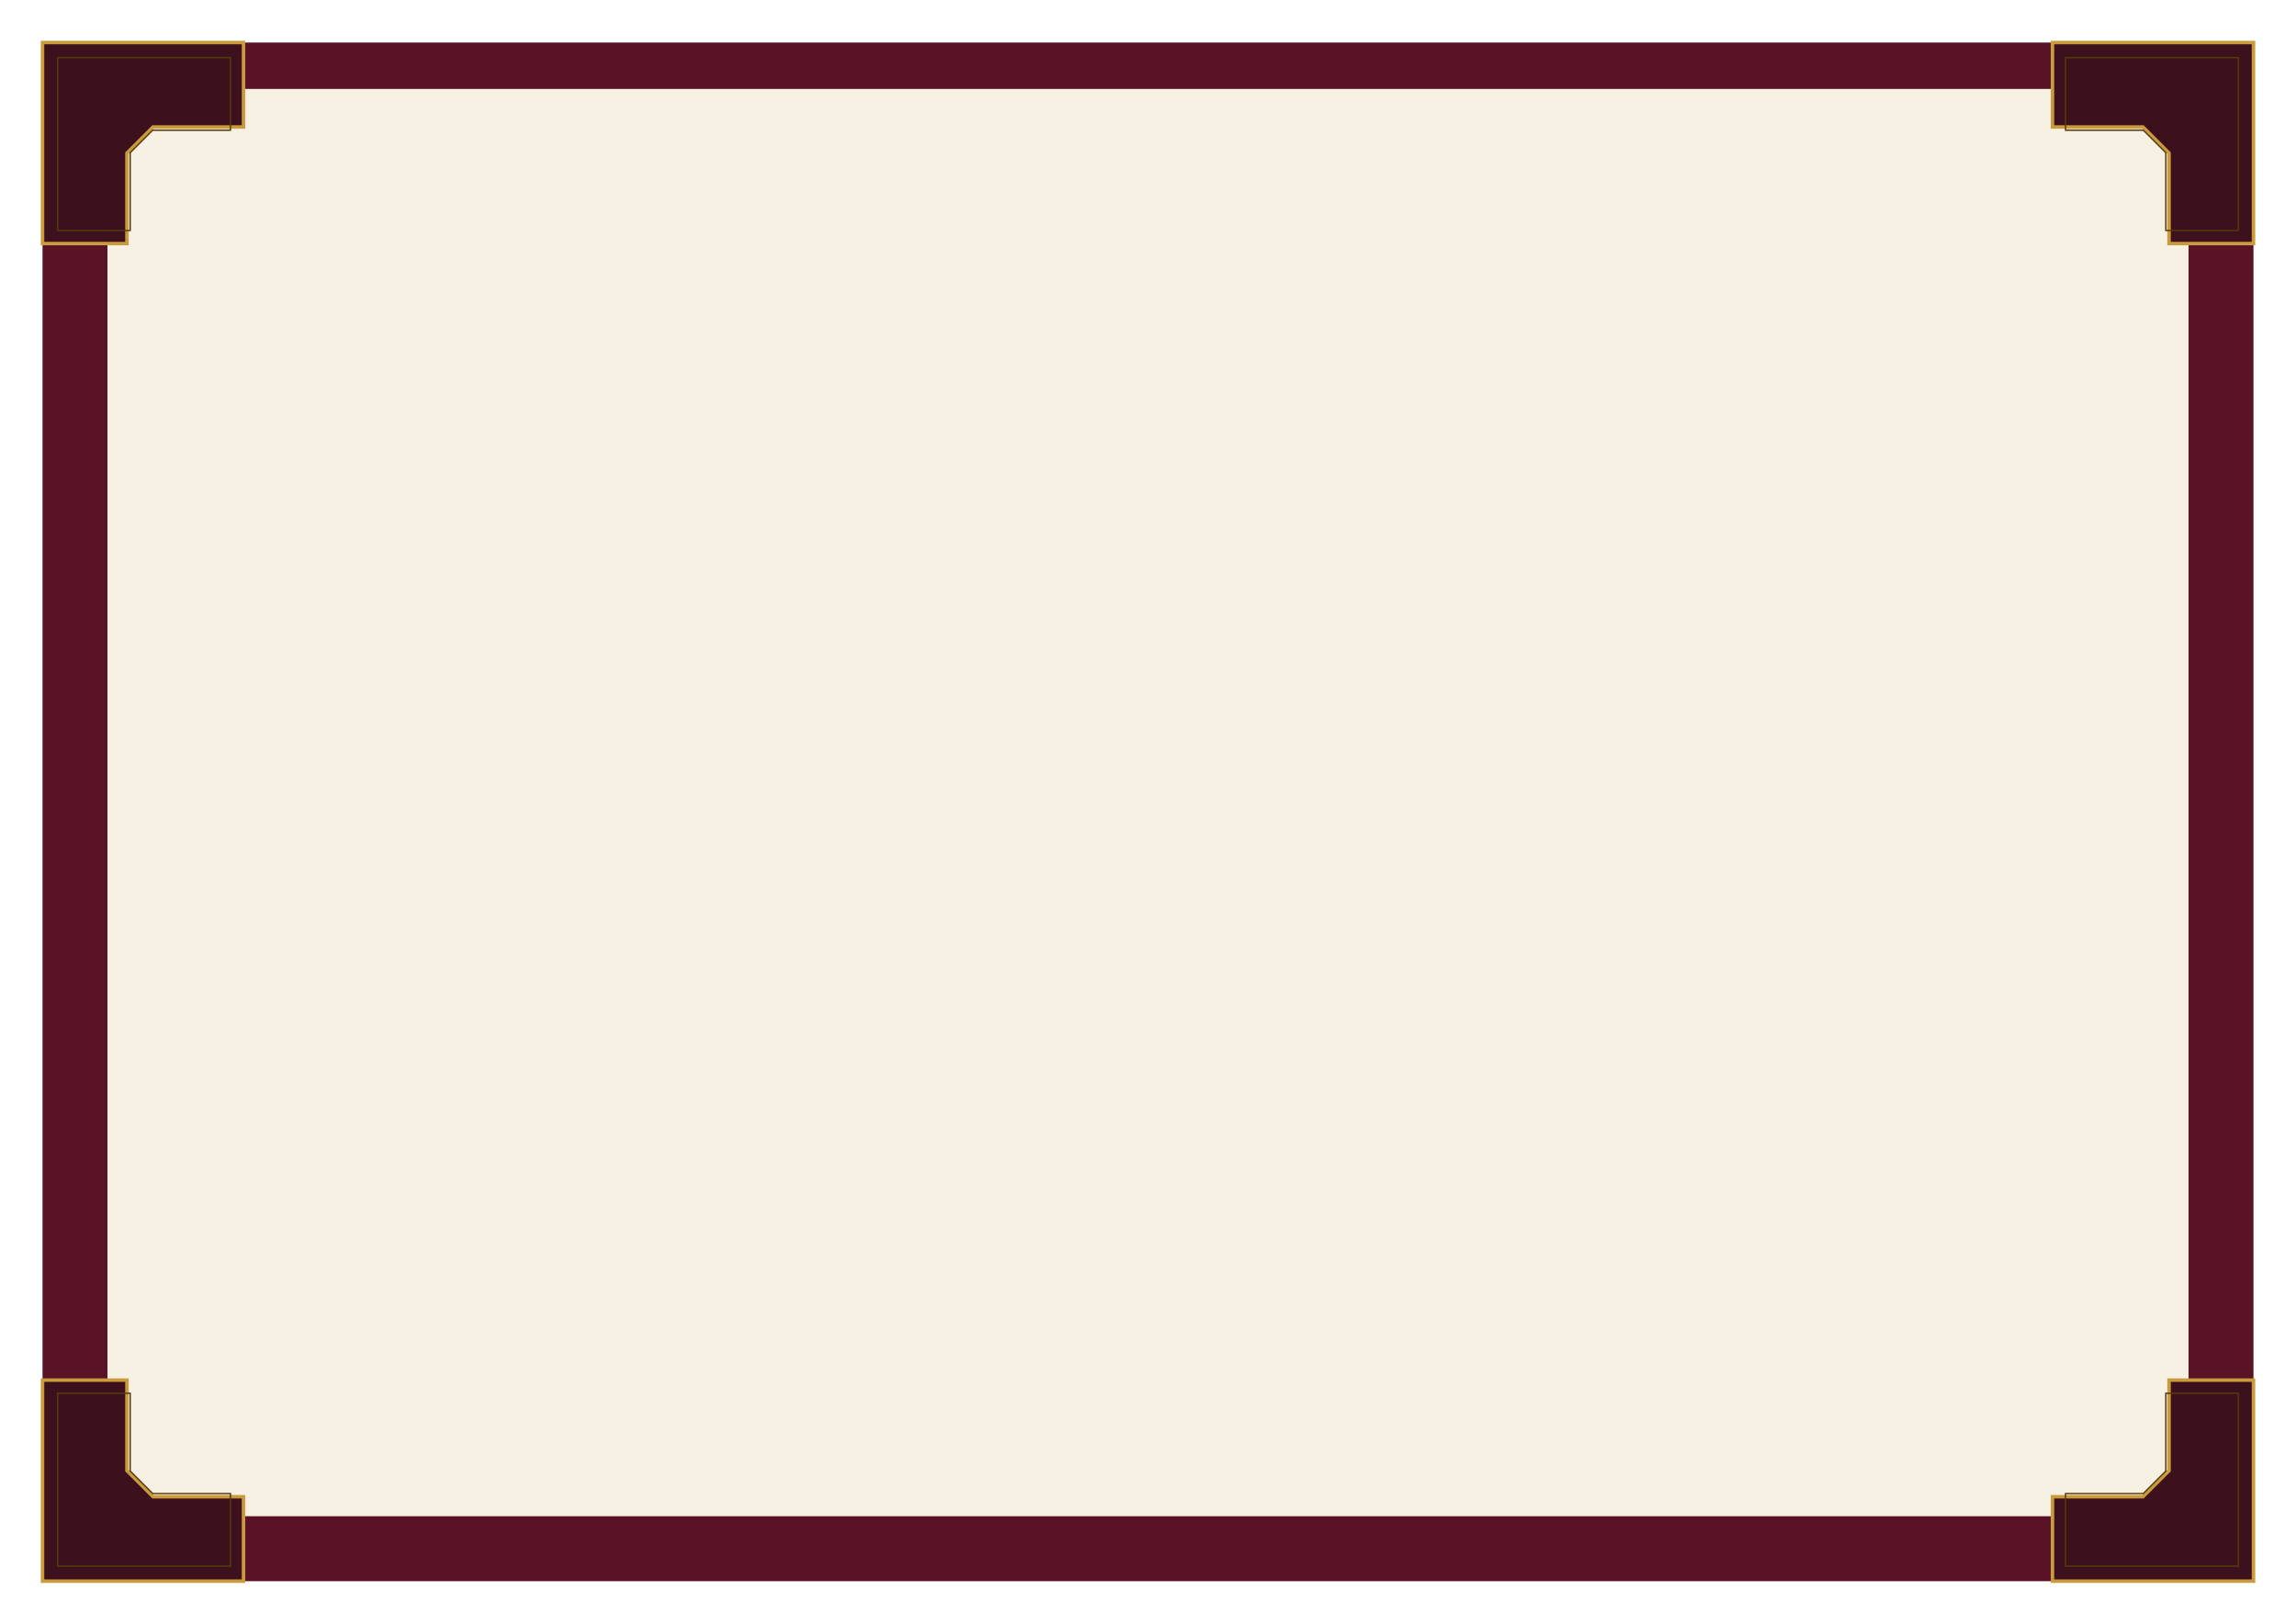
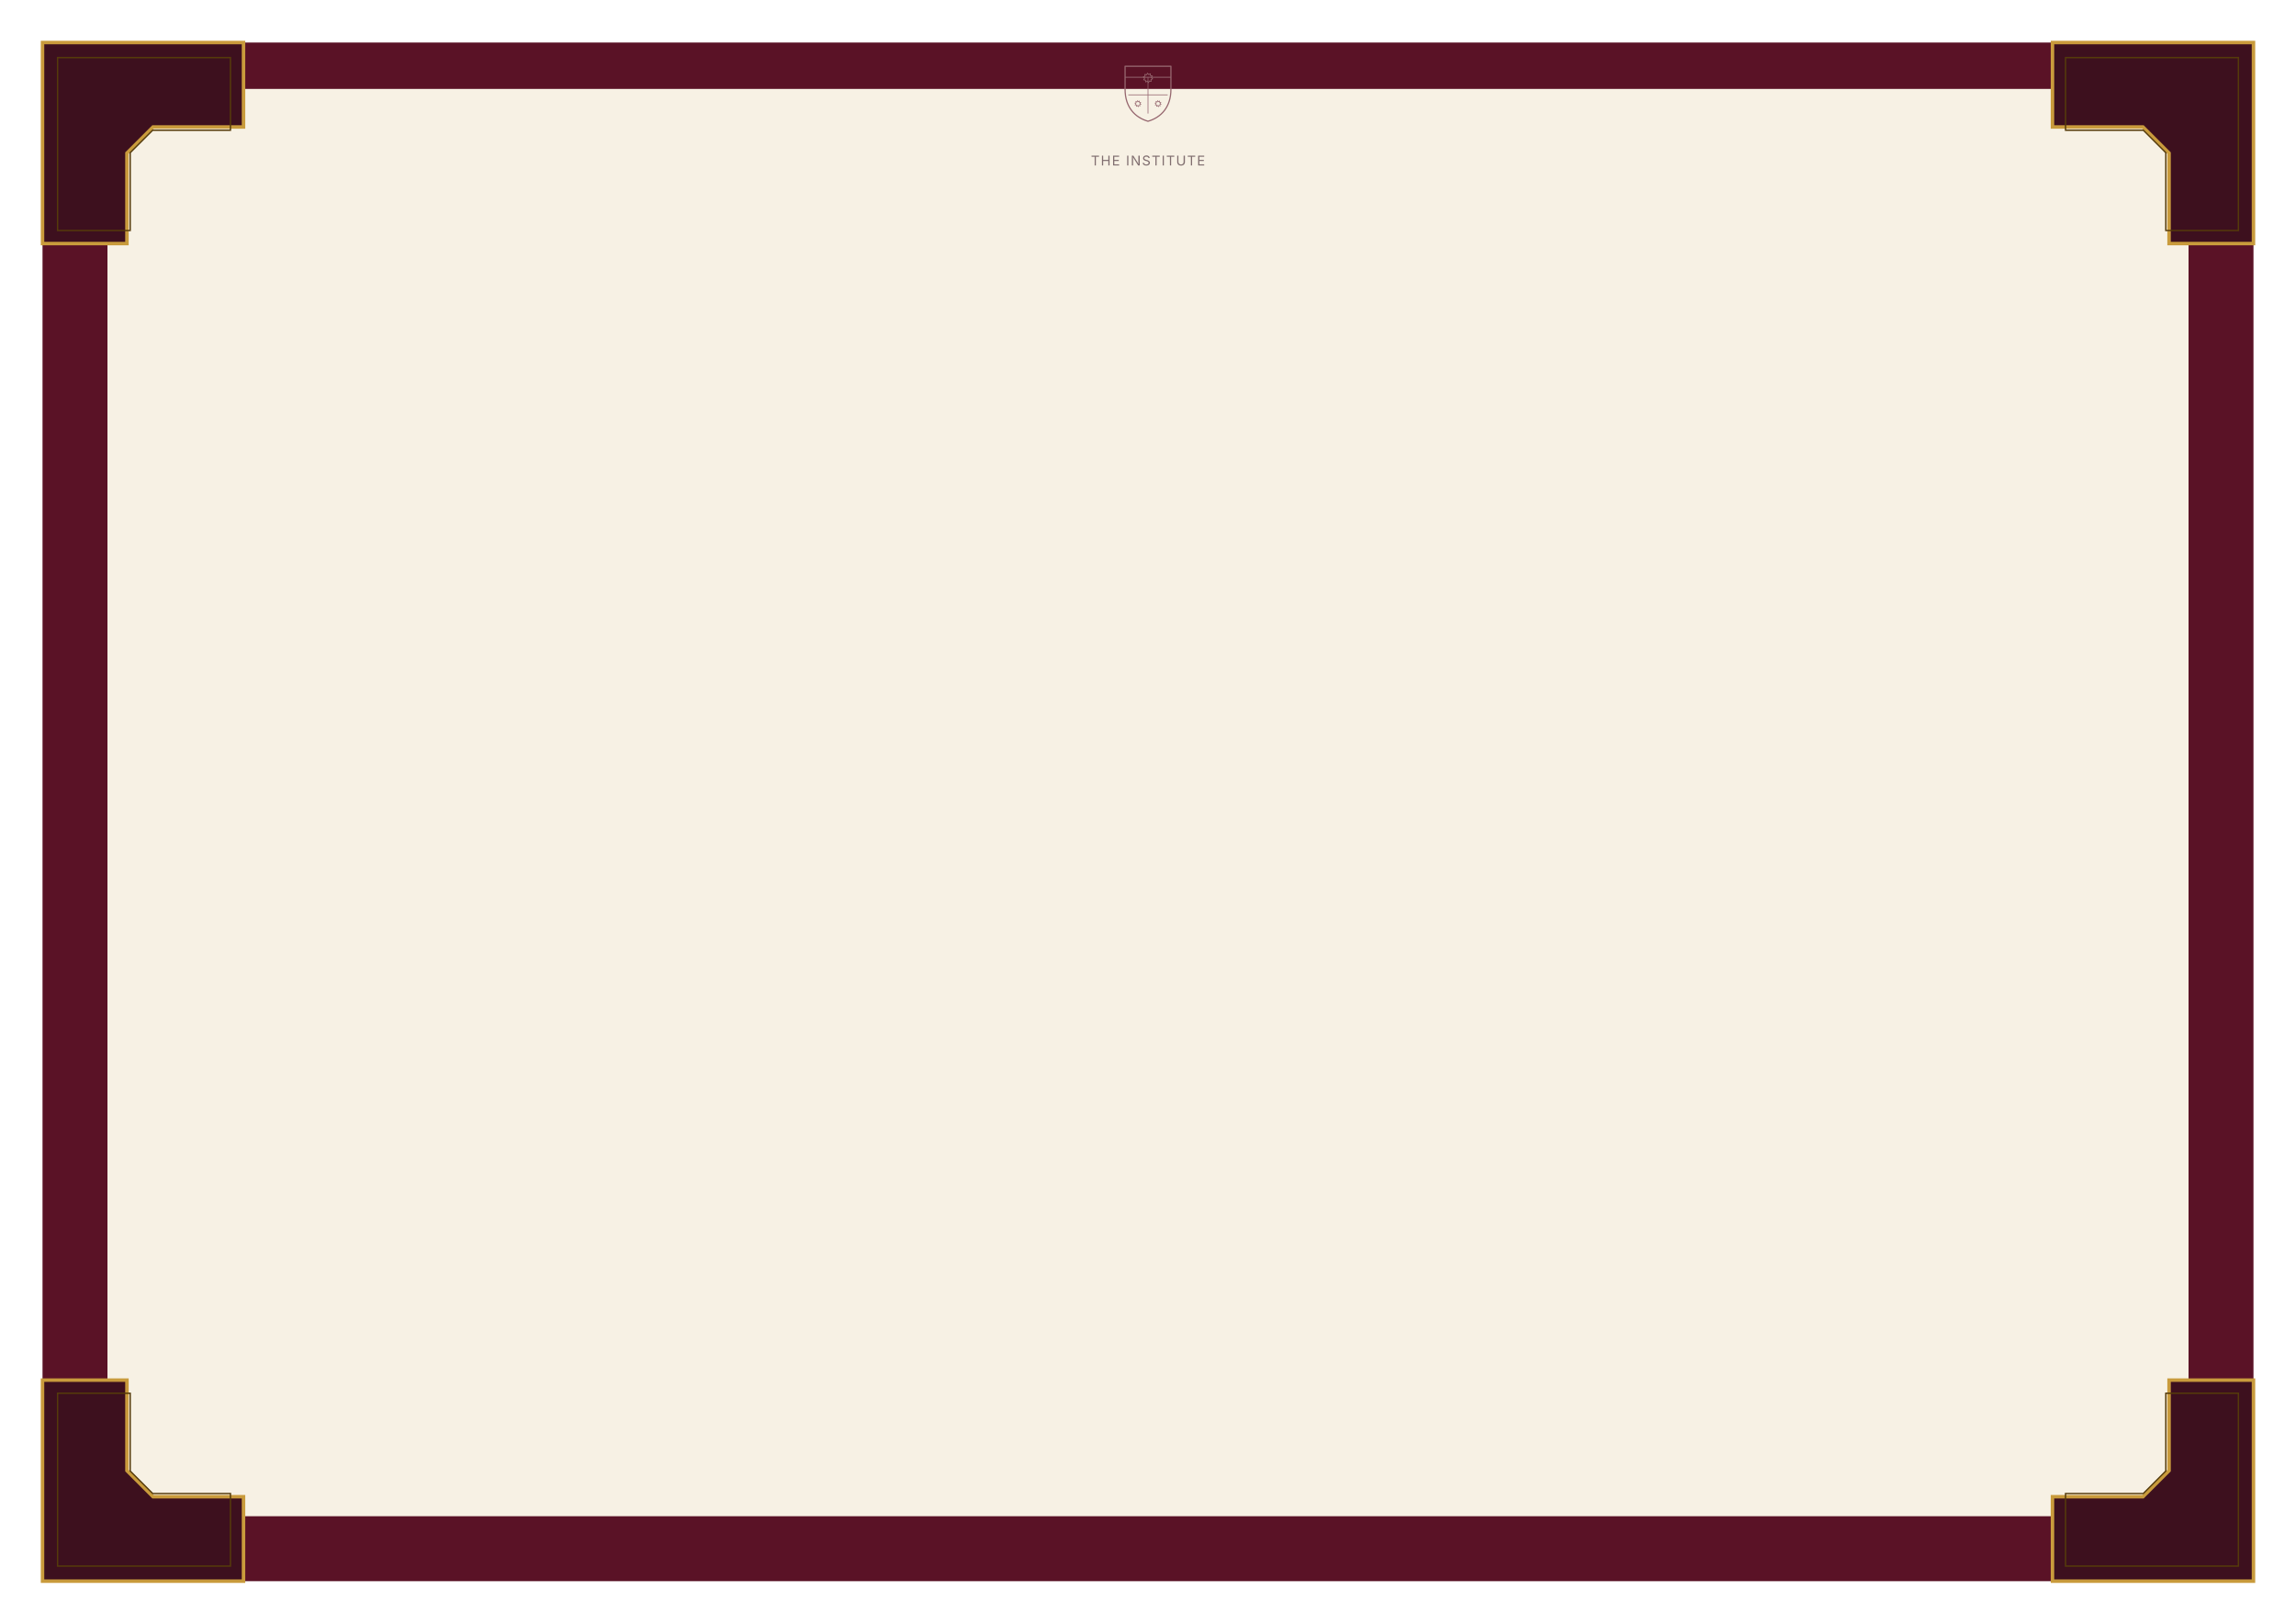
<svg xmlns="http://www.w3.org/2000/svg" viewBox="0 0 297 210" width="297mm" height="210mm" preserveAspectRatio="none" aria-hidden="true" focusable="false">
  <rect x="5.50" y="5.50" width="286.00" height="199.00" fill="#5A1226" />
  <path d="M24.90 11.50 H272.10 V13.90 H274.50 L285.50 22.50 H283.10 V187.50 H285.50 L274.50 198.50 V196.10 H22.50 V198.50 L11.50 187.50 H13.90 V22.50 H11.50 L22.50 11.50 V13.90 H24.90 Z" fill="#F7F1E4" />
  <g transform="translate(5.50 5.50) rotate(0)">
    <path d="M0 0 H26.00 V10.92 H14.30 L10.92 14.30 V26.00 H0 Z" fill="#3D101E" />
    <path d="M0 0 H26.00 V10.92 H14.30 L10.92 14.30 V26.00 H0 Z" fill="none" stroke="#C99B3C" stroke-width="0.45" />
    <g transform="translate(1.95 1.95)">
      <path d="M0 0 H22.36 V9.39 H12.30 L9.39 12.30 V22.36 H0 Z" fill="none" stroke="#553B0A" stroke-width="0.18" />
    </g>
  </g>
  <g transform="translate(291.50 5.50) rotate(90)">
    <path d="M0 0 H26.00 V10.92 H14.30 L10.92 14.30 V26.00 H0 Z" fill="#3D101E" />
    <path d="M0 0 H26.00 V10.92 H14.30 L10.92 14.30 V26.00 H0 Z" fill="none" stroke="#C99B3C" stroke-width="0.45" />
    <g transform="translate(1.95 1.95)">
      <path d="M0 0 H22.36 V9.39 H12.30 L9.39 12.30 V22.36 H0 Z" fill="none" stroke="#553B0A" stroke-width="0.18" />
    </g>
  </g>
  <g transform="translate(291.50 204.50) rotate(180)">
    <path d="M0 0 H26.00 V10.92 H14.30 L10.92 14.30 V26.00 H0 Z" fill="#3D101E" />
    <path d="M0 0 H26.00 V10.92 H14.30 L10.92 14.30 V26.00 H0 Z" fill="none" stroke="#C99B3C" stroke-width="0.45" />
    <g transform="translate(1.95 1.95)">
      <path d="M0 0 H22.36 V9.39 H12.30 L9.39 12.30 V22.36 H0 Z" fill="none" stroke="#553B0A" stroke-width="0.18" />
    </g>
  </g>
  <g transform="translate(5.50 204.50) rotate(270)">
    <path d="M0 0 H26.00 V10.92 H14.30 L10.92 14.30 V26.00 H0 Z" fill="#3D101E" />
    <path d="M0 0 H26.00 V10.92 H14.30 L10.92 14.30 V26.00 H0 Z" fill="none" stroke="#C99B3C" stroke-width="0.45" />
    <g transform="translate(1.95 1.95)">
      <path d="M0 0 H22.36 V9.39 H12.30 L9.39 12.30 V22.36 H0 Z" fill="none" stroke="#553B0A" stroke-width="0.18" />
    </g>
  </g>
+   <defs>
+     <clipPath id="bay-17394">
+       <rect x="143.82" y="7.82" width="9.36" height="9.36" />
+     </clipPath>
+   </defs>
+   <g clip-path="url(#bay-17394)">
+     <g transform="translate(143.820 7.820) scale(0.0936)">
+       <path d="M18.33 8.00 H81.67 V39.92 C81.67 64.24 68.37 78.68 50.00 84.00 C31.63 78.68 18.33 64.24 18.33 39.92 Z" fill="none" stroke="#96676F" stroke-width="1.672" stroke-linejoin="round" />
+       <path d="M18.33 23.20 H81.67" stroke="#96676F" stroke-width="1.216" fill="none" />
+       <path d="M50.00 23.20 V73.36" stroke="#96676F" stroke-width="0.988" fill="none" />
+       <path d="M22.77 47.52 H77.23" stroke="#96676F" stroke-width="0.988" fill="none" />
+       <path d="M56.319 25.410L54.065 26.413L54.323 28.867L51.909 28.354L50.675 30.491L49.024 28.657L46.770 29.661L46.512 27.207L44.098 26.694L45.332 24.557L43.681 22.723L45.935 21.720L45.677 19.266L48.091 19.779L49.325 17.642L50.976 19.475L53.230 18.472L53.488 20.926L55.902 21.439L54.668 23.576Z" fill="none" stroke="#96676F" stroke-width="1.064" stroke-linejoin="miter" />
+       <path d="M40.155 60.549L38.381 61.016L38.864 62.786L37.154 62.121L36.504 63.837L35.511 62.294L33.977 63.300L34.081 61.468L32.248 61.380L33.409 59.959L31.978 58.811L33.752 58.344L33.270 56.574L34.980 57.239L35.630 55.523L36.622 57.066L38.157 56.060L38.053 57.892L39.885 57.980L38.725 59.401Z" fill="none" stroke="#96676F" stroke-width="0.836" stroke-linejoin="miter" />
+       <path d="M68.022 60.549L66.248 61.016L66.730 62.786L65.020 62.121L64.370 63.837L63.378 62.294L61.843 63.300L61.947 61.468L60.115 61.380L61.275 59.959L59.845 58.811L61.619 58.344L61.136 56.574L62.846 57.239L63.496 55.523L64.489 57.066L66.023 56.060L65.919 57.892L67.752 57.980L66.591 59.401Z" fill="none" stroke="#96676F" stroke-width="0.836" stroke-linejoin="miter" />
+     </g>
+   </g>
+   <text x="148.50" y="21.40" text-anchor="middle" font-size="1.75" letter-spacing="0.14" font-family="Inter, sans-serif" fill="#806E6F">THE INSTITUTE</text>
</svg>
